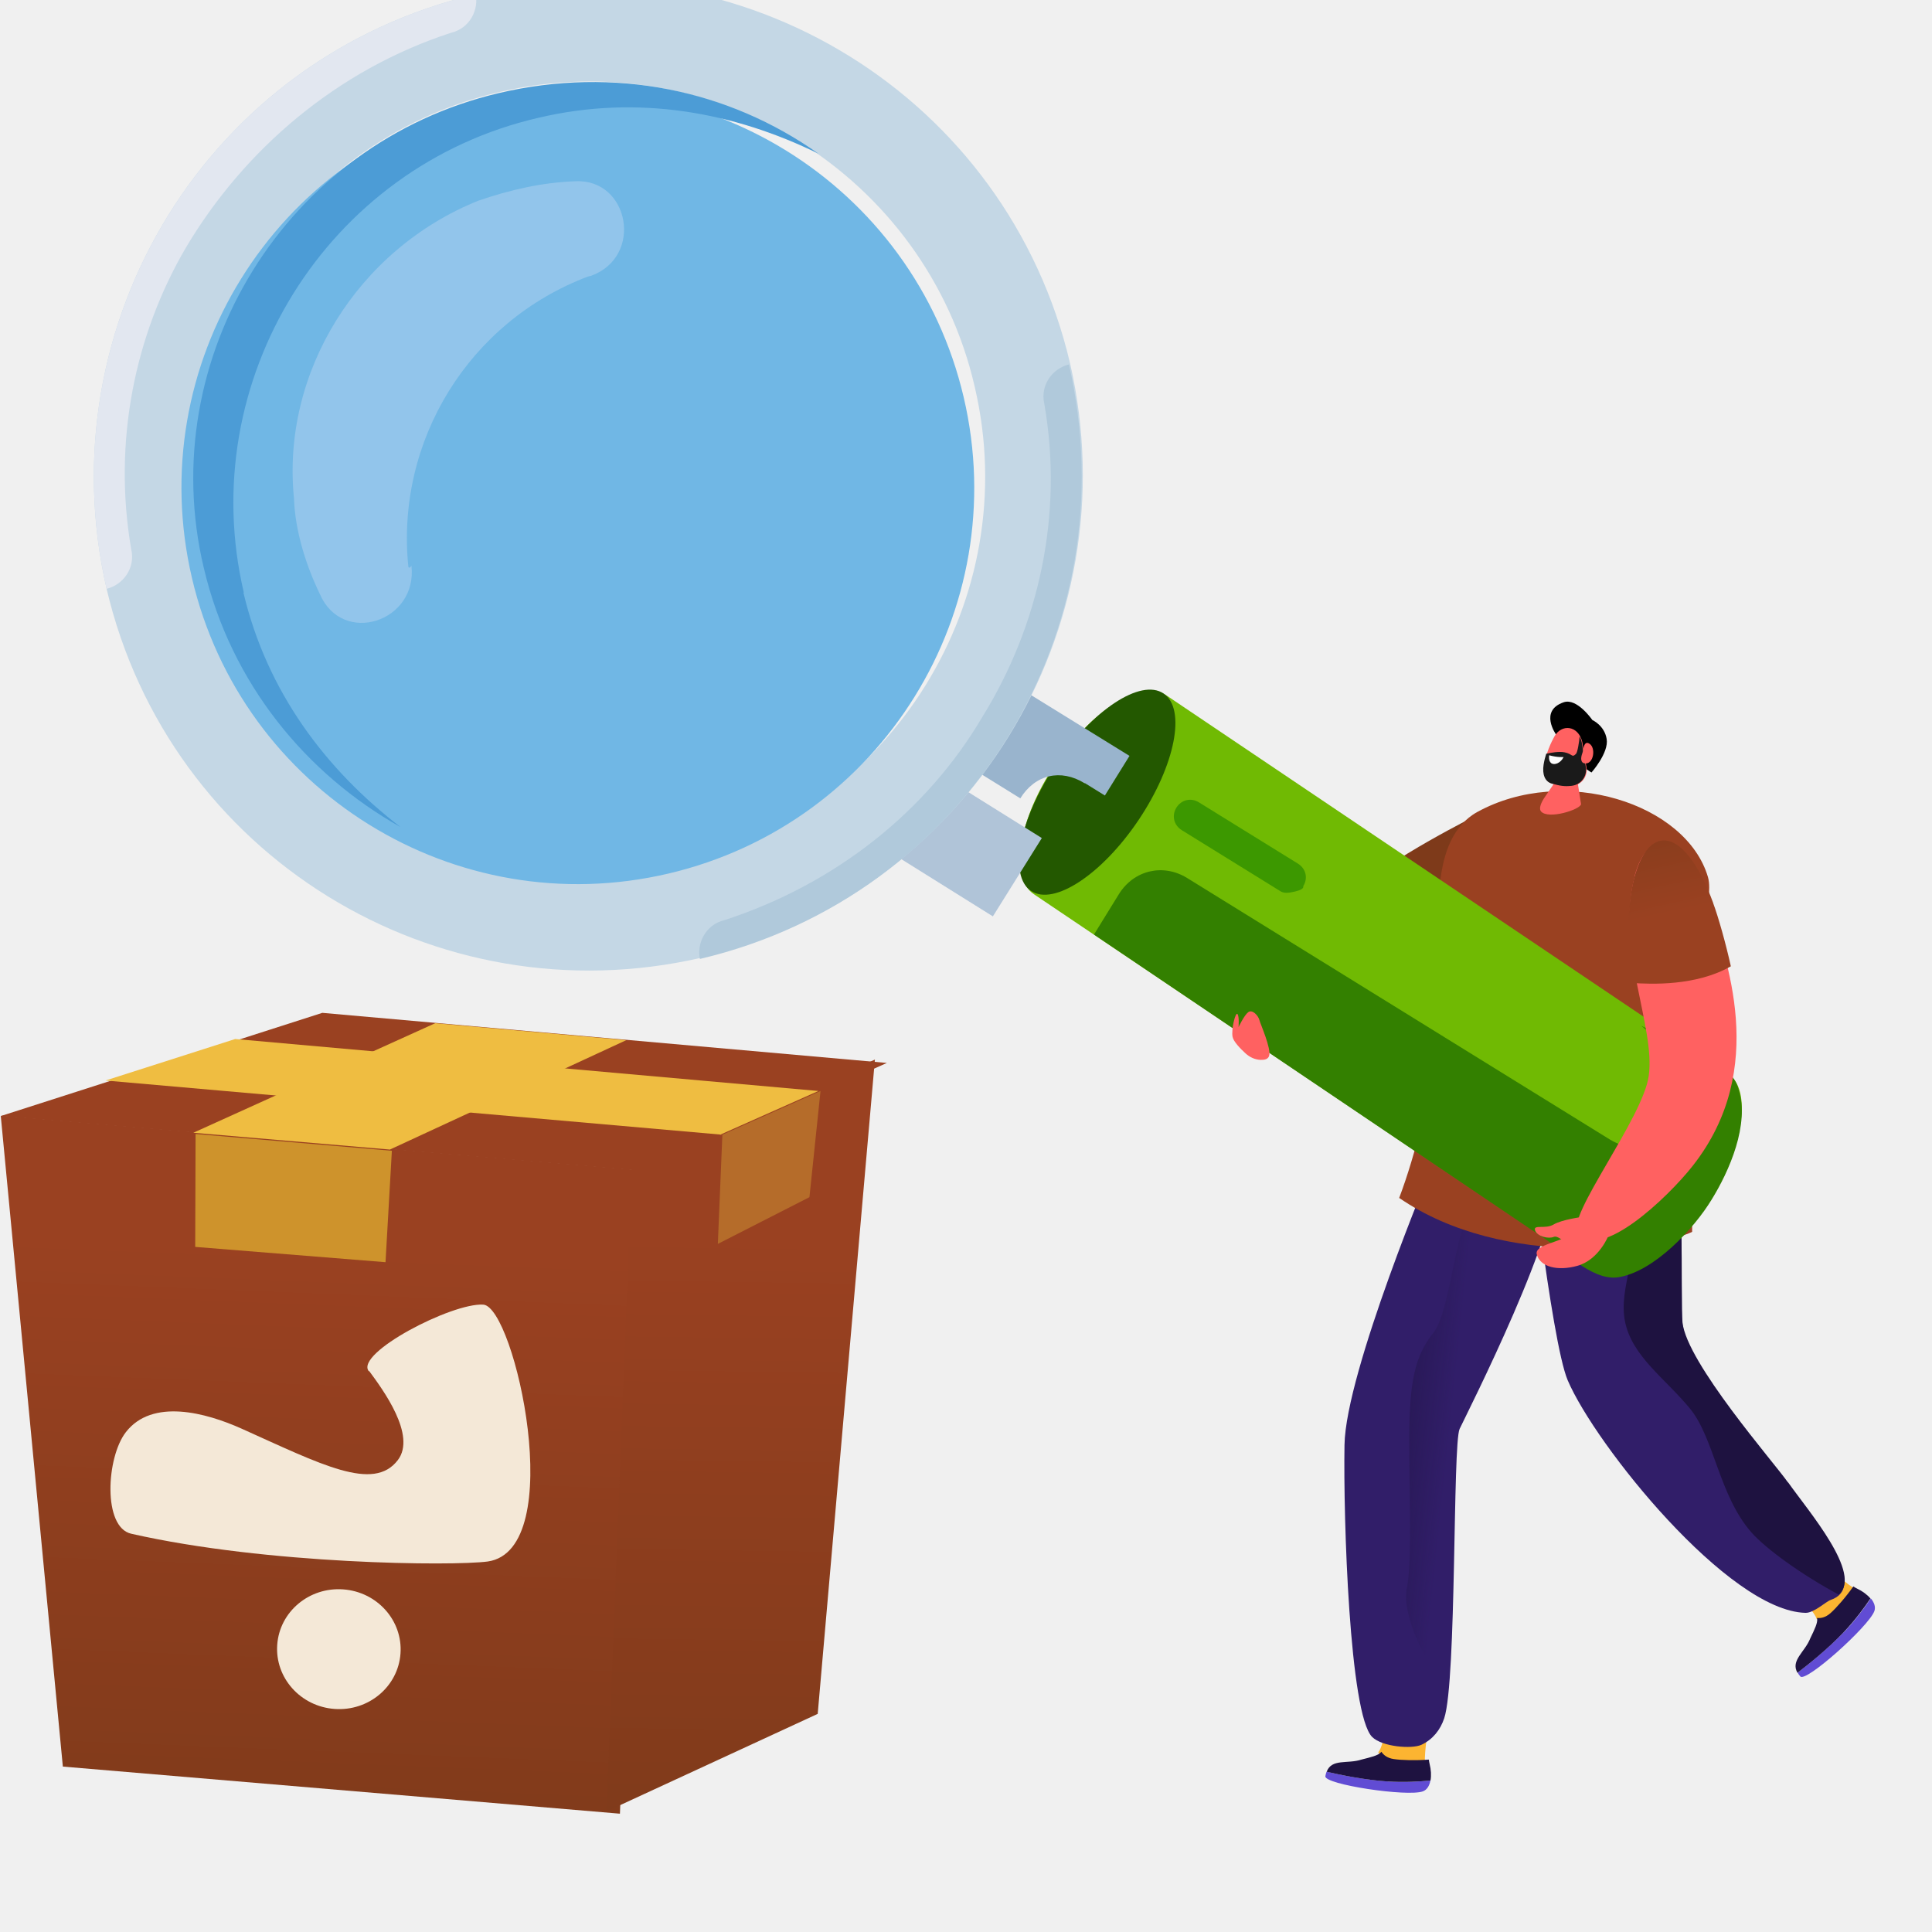
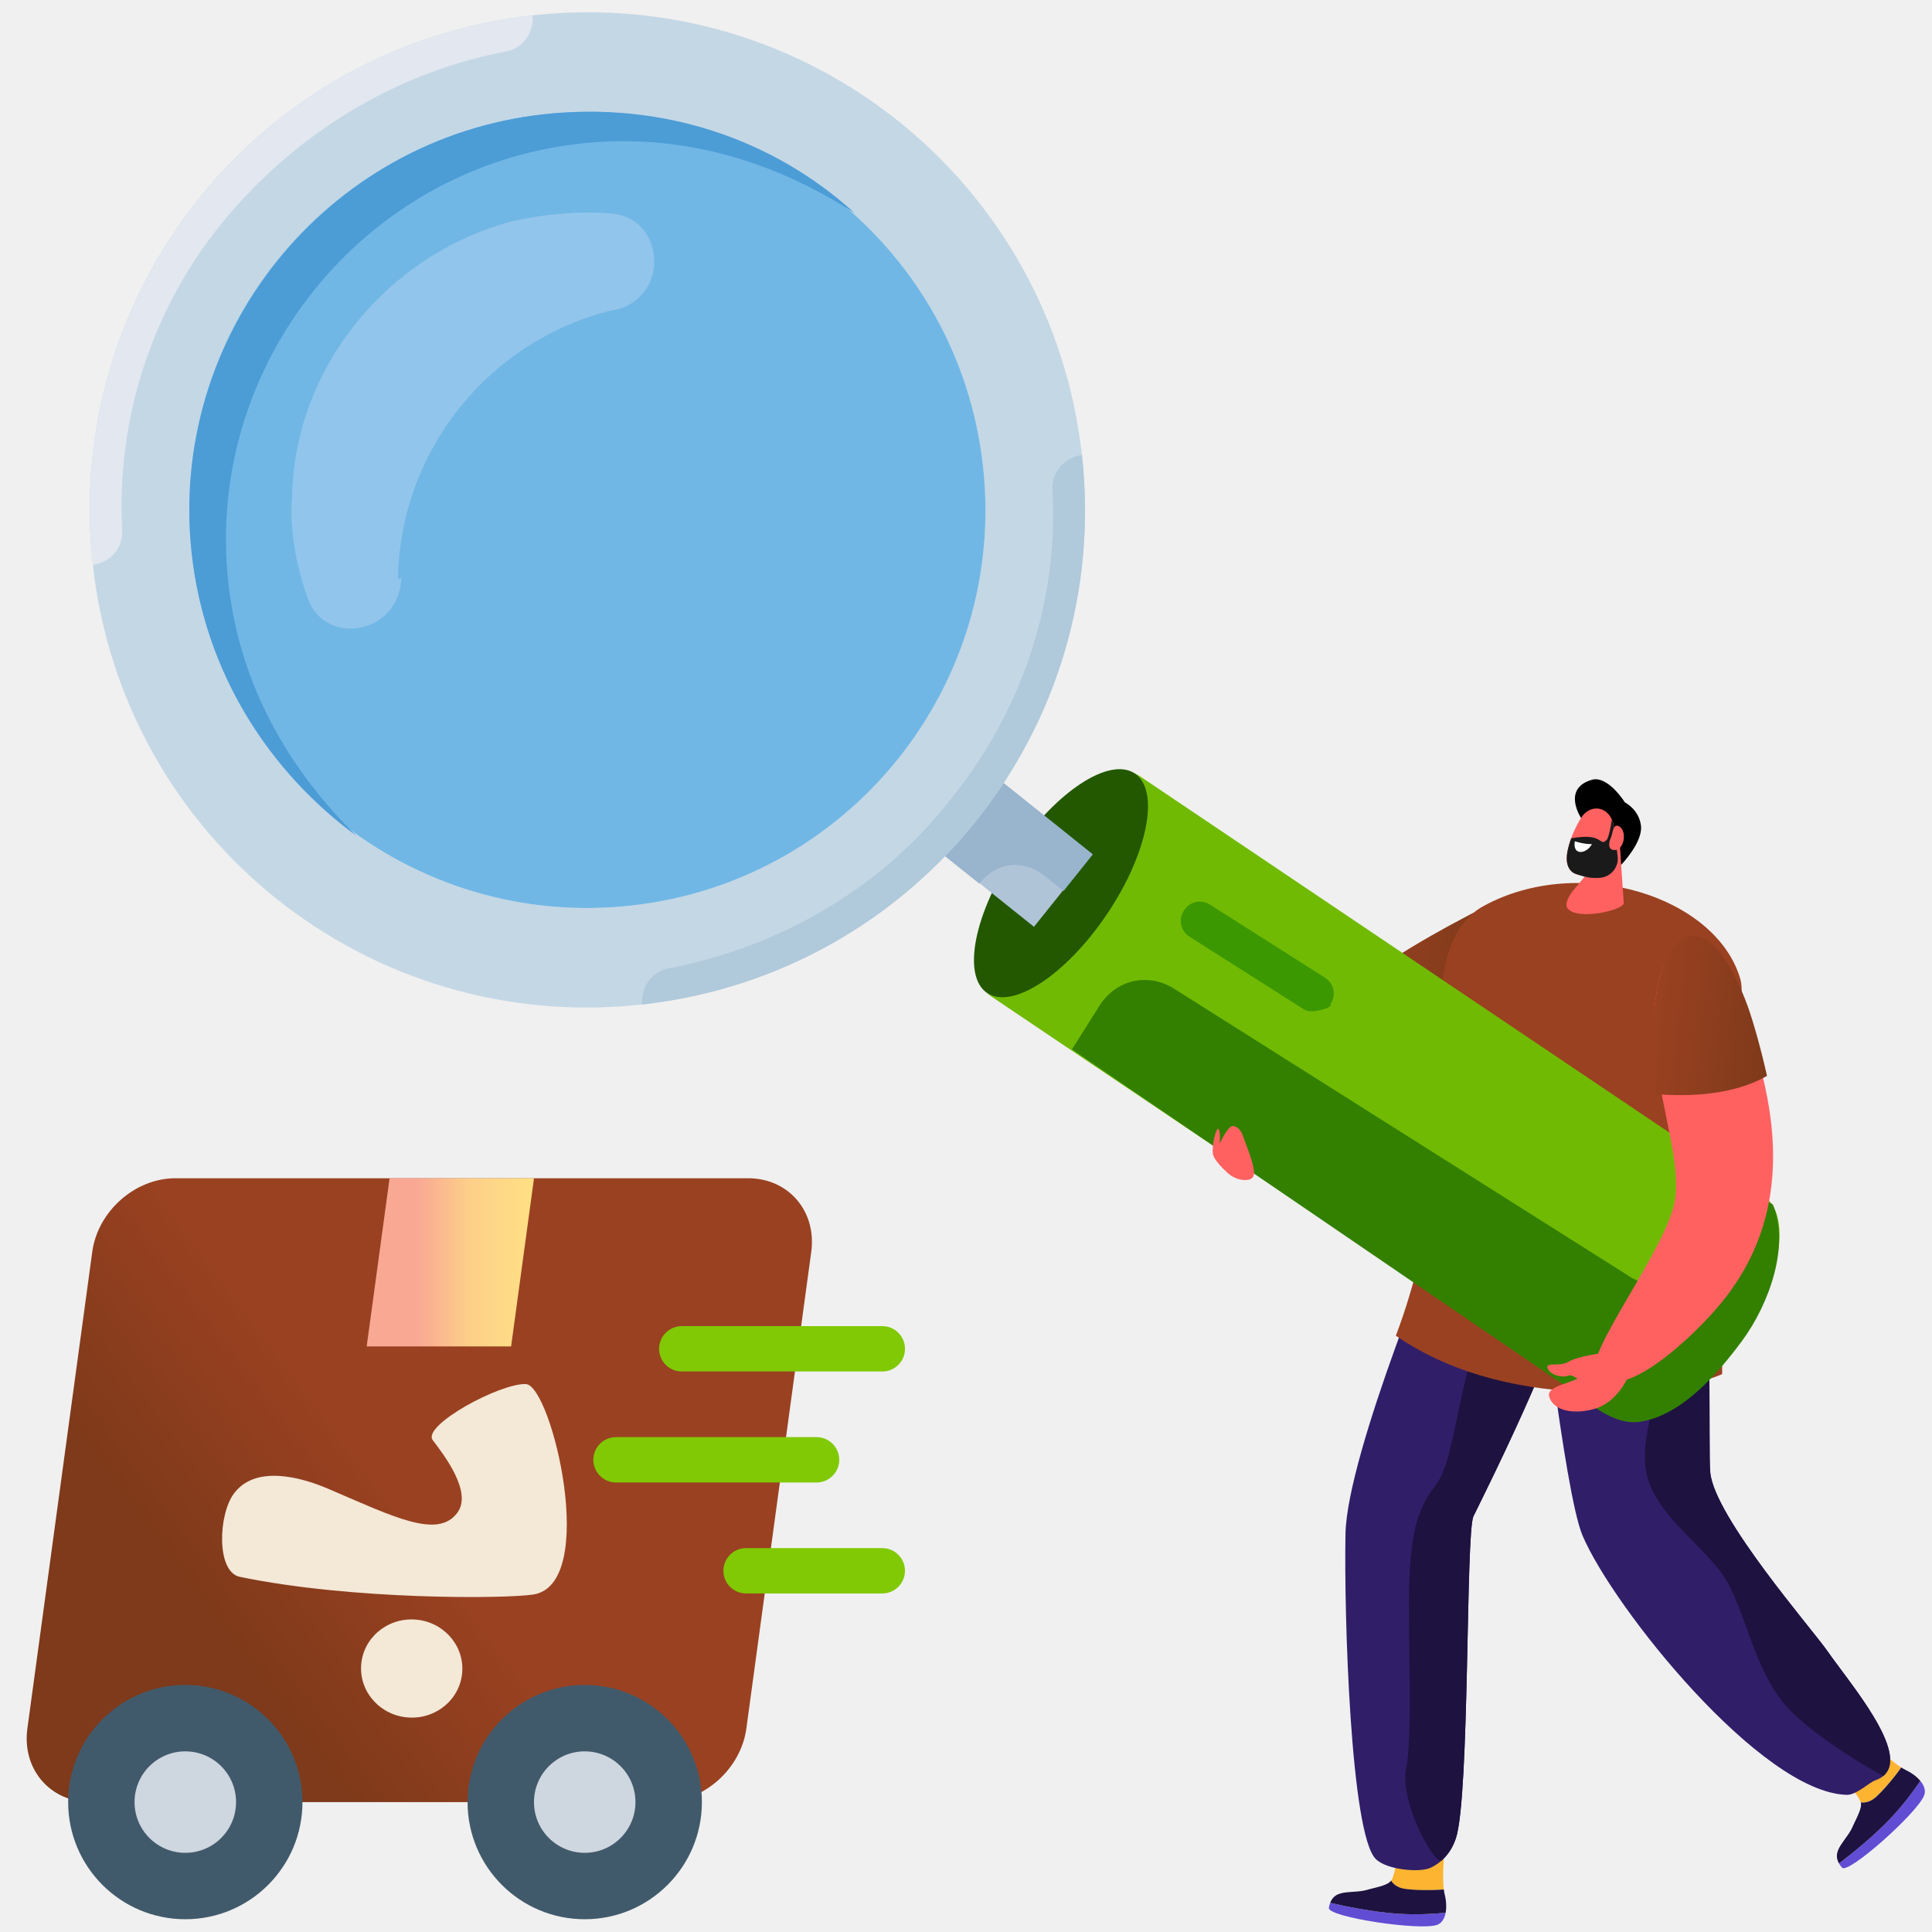
<svg xmlns="http://www.w3.org/2000/svg" xmlns:xlink="http://www.w3.org/1999/xlink" width="1080" height="1080" version="1.1">
  <defs>
    <linearGradient id="linearGradient42650">
      <stop stop-color="#9a4121" offset="0" />
      <stop stop-color="#7e3a1a" offset="1" />
    </linearGradient>
-     <linearGradient id="linearGradient73427" x1="5548" x2="5537" y1="5735" y2="5702" gradientTransform="matrix(1.01 .106 -.106 1.01 555 -645)" gradientUnits="userSpaceOnUse" xlink:href="#linearGradient42650" />
-     <linearGradient id="linearGradient73435" x1="5459" x2="5492" y1="5718" y2="5718" gradientTransform="matrix(1.01 .106 -.106 1.01 555 -645)" gradientUnits="userSpaceOnUse" xlink:href="#linearGradient42650" />
-     <linearGradient id="linearGradient73478" x1="5488" x2="5516" y1="5858" y2="5858" gradientTransform="matrix(1.01 .106 -.106 1.01 555 -645)" gradientUnits="userSpaceOnUse">
-       <stop stop-color="#1e1240" offset="0" />
-       <stop stop-color="#1e1240" stop-opacity="0" offset="1" />
+     <linearGradient id="linearGradient13080" x1="827.03" x2="907.35" y1="375.93" y2="375.93" gradientTransform="matrix(.82386 .087198 -.087198 .82386 276 184.32)" gradientUnits="userSpaceOnUse" xlink:href="#linearGradient42650" />
+     <linearGradient id="linearGradient13088" x1="619.27" x2="713.69" y1="373.22" y2="373.22" gradientTransform="matrix(.82386 .087198 -.087198 .82386 276 184.32)" gradientUnits="userSpaceOnUse" xlink:href="#linearGradient42650" />
+     <linearGradient id="linearGradient1803" x1="216.26" x2="313.8" y1="89.033" y2="89.033" gradientUnits="userSpaceOnUse">
+       <stop style="stop-color:#ffe084" offset="0" />
+       <stop style="stop-color:#fdd089" offset=".379" />
+       <stop style="stop-color:#f9a894" offset=".702" />
+       <stop style="stop-color:#f9a894" offset="1" />
    </linearGradient>
-     <linearGradient id="linearGradient74734" x1="5312" x2="5310" y1="5799" y2="5946" gradientTransform="matrix(1.14 0 0 1.14 -990 -783)" gradientUnits="userSpaceOnUse" xlink:href="#linearGradient42650" />
-     <linearGradient id="linearGradient74742" x1="5209" x2="5203" y1="5802" y2="5952" gradientTransform="matrix(1.14 0 0 1.14 -990 -783)" gradientUnits="userSpaceOnUse" xlink:href="#linearGradient42650" />
+     <linearGradient id="linearGradient1813" x1="51.741" x2="499.58" y1="40.603" y2="375.79" gradientTransform="matrix(-1 0 0 1 512 0)" gradientUnits="userSpaceOnUse">
+       <stop style="stop-color:#9a4121" offset="0" />
+       <stop style="stop-color:#9a4121" offset=".549" />
+       <stop style="stop-color:#7e3a1a" offset=".779" />
+       <stop style="stop-color:#7e3a1a" offset="1" />
+     </linearGradient>
  </defs>
-   <g stroke="null">
-     <g stroke="null">
-       <g transform="matrix(2.09 0 0 2.09 -10692 -11471)" stroke="null">
-         <g transform="translate(278 -7.98)">
-           <g stroke="none">
-             <path d="m4838 5795 86-27.6 151 13.4-65 28.9-172-14.7" fill="#9a4121" />
-             <path d="m4838 5795 16.6 174 149 12.6 6.79-172-172-14.7" fill="url(#linearGradient74742)" />
-             <path d="m5e3 5981 56.5-26.1 15.3-175-65 28.9-6.79 172" fill="url(#linearGradient74734)" />
-             <path d="m4890 5830 0.102-30.2 52.5 4.49-1.7 29.8" fill="#ce932c" />
-             <path d="m4942 5804 63.3-29.3-51.1-4.53-64.7 29.3 52.5 4.49" fill="#efbd41" />
-             <path d="m5031 5800-1.21 29.2 24.5-12.5 2.96-28.4-26.3 11.7" fill="#b56c2a" />
-             <path d="m5031 5800-165-14.5 34.7-11.1 156 13.9-26.3 11.7" fill="#efbd41" />
-           </g>
-           <g transform="matrix(.619 0 0 .619 4435 5446)" fill="#f4e8d7" stroke-width=".271">
-             <path d="m810 674c-5.76-7.82 35.9-29.5 49.5-28.7 13.6 0.756 37.1 106 1.93 111-15.1 1.98-95.1 1.36-154-12-12.4-2.78-10.8-33-2.33-43.9 11.4-14.7 34.5-8.45 50-1.51 34.5 15.5 57 27.4 67.5 13.6 8.2-10.7-6.56-30.6-12.3-38.4z" />
-             <ellipse transform="rotate(4.11)" cx="852" cy="735" rx="26.7" ry="25.9" />
-           </g>
-         </g>
-         <g>
-           <g stroke="none">
-             <path d="m5487 5946s-0.782 9.08-2.57 11.2c0.477 0.854 1.36 1.8 3.11 2.21 2 0.473 5.92 0.886 9.37 0.885-0.189-3.68 0.963-9.96 1.25-12l-11.2-2.34" fill="#fcb431" />
-             <path d="m5490 5929s-0.071 9.11-1.68 11.4c0.529 0.822 1.5 1.69 3.28 1.96 2.03 0.314 5.97 0.42 9.41 0.146-0.476-3.66 0.18-10 0.309-12l-11.3-1.46" fill="#fff" />
-             <path d="m5594 5913s6.97 5.87 7.68 8.55c0.973 0.102 2.25-0.077 3.6-1.27 1.54-1.36 4.13-4.33 6.12-7.15-3.12-1.97-7.59-6.52-9.06-7.91l-8.34 7.78" fill="#fcb431" />
-             <path d="m5609 5925c-4.24 4.5-9.7 8.83-12.4 10.9 0.188 0.329 0.416 0.664 0.727 1.02 1.48 1.67 18.3-13.4 19.8-17.5 0.383-1.11-0.049-2.3-0.957-3.39-1.67 2.49-4.1 5.78-7.07 8.94" fill="#614cd4" />
-             <path d="m5609 5925c2.98-3.16 5.4-6.45 7.07-8.94-0.859-1.03-2.15-1.97-3.58-2.65-0.312-0.148-0.652-0.348-1-0.57-1.98 2.82-4.58 5.79-6.12 7.15-1.35 1.19-2.63 1.39-3.6 1.27 0.025 0.061 0.033 0.119 0.043 0.178 0.185 1.13-0.666 2.85-1.82 5.25-1.44 3.7-5.35 5.94-3.44 9.25 2.75-2.1 8.21-6.43 12.4-10.9" fill="#1e1240" />
-             <path d="m5508 5708s-31.6 16.1-30.8 22c0.748 5.92 28.7 15.9 31.6 15 2.91-0.928-0.757-37-0.757-37" fill="url(#linearGradient73435)" />
-             <path d="m5524 5787s6.63 60.2 11.1 70.7c7.38 17.3 43 61.7 63.6 62.2 2.28 0.054 5.42-3.01 6.78-3.47 2.26-0.776 3.34-2.2 3.58-4.05 0.934-7.09-10.4-20.4-15.1-27-3.62-5.2-27.1-32-28.2-42.8-0.627-6 0.998-50.5-3.99-58.7-4.99-8.23-37.8 3.13-37.8 3.13" fill="#311e69" />
-             <path d="m5499 5800s-23.3 55.4-23.6 75c-0.339 19.6 1.33 72.1 7.4 78.1 2.67 2.64 10.6 3.29 13.2 2.08 2.99-1.42 5.02-3.94 6.07-7.08 3.35-10.1 2.24-73.4 4.12-77.4 1.88-3.98 28.2-55.8 25.2-67.3-2.97-11.6-32.3-3.38-32.3-3.38" fill="#311e69" />
-             <path d="m5594 5885c-3.62-5.2-27.1-32-28.2-42.8-0.581-5.56 0.77-44.1-2.99-56.3l-4.29-2.97-7.67-2.34c-2.64 0.157-5.5 0.569-8.34 1.11 2.33 7.81 7.41 24.9 9.45 32.2 2.68 9.61-3.42 19-1.51 28.2 1.91 9.21 10.7 15.1 17.3 23.1 6.55 7.91 7.79 23.3 16.5 33.2 3.96 4.48 13.6 11.4 23.3 16.6 6.53-5.43-8.07-22.3-13.5-30" fill="#1e1240" />
-             <path d="m5504 5930c3.35-10.1 2.24-73.4 4.12-77.4 1.2-2.54 12.3-24.5 19.5-43.2-0.141-1.05-0.374-1.91-0.728-2.49-2.74-4.5-15.3-2.56-18.9 7.01-3.64 9.57-4.79 25.8-8.77 31-3.98 5.11-5.95 10.2-6.41 22.5-0.457 12.2 0.908 37.8-0.708 45.7-1.61 7.93 6.17 22.2 8.4 22.4 1.64-1.42 2.84-3.28 3.56-5.45" fill="url(#linearGradient73478)" />
-             <path d="m5490 5809c9.52-25.2 12.1-56 11.4-64.7-0.588-8.2-3.74-31.3 9.51-38.6 23.1-12.7 55.9-2.36 61.7 17.4 1.91 6.5-4.69 23.3-9.13 33.4-2.3 5.24-2.82 11.1-1.46 16.6 2.66 10.9 6.69 29.9 6.36 44.9-8.47 4.17-49.9 10.5-78.4-9.11" fill="#9a4121" />
-             <path d="m5398 5693c-9.83 14.6-12.4 30.2-5.66 34.7l150 101c6.7 4.49 20.1-3.73 29.9-18.4 9.83-14.6 12.4-30.2 5.66-34.7l-150-101c-6.7-4.5-20.1 3.73-29.9 18.4" fill="#70ba03" />
-             <path d="m5427 5674c6.11 4.1 3.13 19.2-6.65 33.8-9.79 14.6-22.7 23.1-28.8 19-6.11-4.1-3.13-19.2 6.65-33.8 9.78-14.6 22.7-23.1 28.8-19" fill="#235800" />
-           </g>
-           <path d="m5561 5766-6.25-3.12c5.58 4.2 9.83 10.5 11.5 17.5 2.66 11.3-10.2 18.9-19.9 12.9l-113-69.9c-6.45-4-14.3-2.15-18.3 4.3l-6.66 10.8 119 80.3c6.45 3.99 13.9 12.2 21 11.4 9.78-1.38 20.6-13.2 25.2-20.8 4.66-7.53 10.3-20.2 7.18-29.6-1.64-6.96-13.5-9.89-20-13.9z" fill="#338000" stroke-width=".768" />
-         </g>
-         <g fill="#ff6161" stroke="none">
-           <path d="m5553 5723c-5.09 19.3 5.63 40.1 3.77 53.3-1.6 11.4-22.1 37.5-19 41.9 5.78 8.04 24.1-9.35 30.8-17.9 20.5-26.1 8.66-55.7 4.49-69.5-5.5-18.2-16.2-22.6-20.1-7.87" />
-           <path d="m5546 5819s-2.52 6.49-8.37 8.1c-5.2 1.43-9.87 0.314-10.8-3.05-0.749-2.8 7.19-3.28 8.69-5.59 1.5-2.32 2.93-6.58 6.12-5.29 3.19 1.29 6.15 3.33 4.32 5.82" />
-           <path d="m5539 5814s-5.47 0.707-7.67 2.03c-2.2 1.32-5.51-0.104-4.96 1.56 0.55 1.66 3.62 2.35 5 1.75 1.38-0.604 3.72 2.8 5.79 1.68 2.06-1.12 4.63-7.3 1.85-7.01" />
-         </g>
-         <g stroke="none">
-           <path d="m5574 5730c-7.58-20.5-17.2-21.4-21.1-6.69-2.11 7.98-1.82 18.5-0.765 28.1 5.32 0.372 17.3 0.874 26.6-4.44-1.34-6.06-3.35-13.2-4.73-16.9" fill="url(#linearGradient73427)" />
-           <path d="m5537 5693 1.67 10.6c-0.23 1.46-8.75 4.18-10.7 1.95-0.581-0.653-0.16-2.02 0.728-3.42l5.15-7.6 3.18-1.53" fill="#ff6161" />
-           <path d="m5453 5772c-1.51-0.048-2.94-0.7-4.05-1.72-1.36-1.24-3.25-3.17-3.49-4.45-0.384-2.03 0.784-6.73 1.31-6.09 0.527 0.645 0.288 3.5 0.288 3.5s1.48-3.14 2.58-3.99c1.1-0.85 2.69 0.904 2.99 2.07 0.296 1.16 3.21 7.59 2.61 9.61-0.263 0.884-1.23 1.1-2.23 1.07" fill="#ff6161" />
-           <path d="m5487 5965c-6.17-0.39-13-1.83-16.4-2.61-0.131 0.355-0.249 0.746-0.32 1.21-0.339 2.2 22 5.57 26.1 4.04 1.1-0.414 1.74-1.51 2-2.9-2.98 0.299-7.06 0.532-11.4 0.26" fill="#614cd4" />
-           <path d="m5487 5965c4.33 0.272 8.41 0.039 11.4-0.26 0.247-1.32 0.149-2.91-0.244-4.45-0.087-0.333-0.15-0.722-0.203-1.14-3.44 0.274-7.38 0.168-9.41-0.147-1.78-0.274-2.75-1.14-3.28-1.96-0.037 0.052-0.075 0.102-0.111 0.149-0.75 0.864-2.62 1.3-5.2 1.95-3.77 1.25-7.98-0.332-9.32 3.26 3.37 0.782 10.2 2.22 16.4 2.61" fill="#1e1240" />
-         </g>
-         <rect transform="rotate(122)" x="1986" y="-7602" width="24.7" height="37.1" fill="#b0c4d8" stroke-width=".759" />
-         <g stroke-width=".759">
-           <path d="m5406 5698 5.31 3.29 6.58-10.6-31.9-19.7-13.2 21.2 15.9 9.86c3.95-6.37 10.8-7.99 17.2-4.04z" fill="#99b4cd" />
-           <path d="m5243 5487c-71.4 16.8-115 87.9-98.7 159 16.8 71.4 87.9 115 159 98.7 71.4-16.8 115-87.9 98.7-159-16.8-71.4-87.9-115-159-98.7zm54.6 232c-56.7 13.3-114-22.2-127-78.9-13.3-56.7 22.2-114 78.9-127 56.7-13.3 114 22.2 127 78.9 13.3 56.7-22.2 114-78.9 127z" fill="#c4d7e5" />
-           <circle transform="rotate(-13.2)" cx="3848" cy="6674" r="106" fill="#70b7e5" />
-           <path d="m5225 5640c-3.38-33.7 16.3-65.5 48-77.5l0.86-0.202c14.2-5.16 10.2-26-4.14-25.3-9 0.302-17.6 2.32-26 5.2-32.3 13-52.7 46-49.3 79.6 0.302 9 3.38 18.3 6.92 25.6 6.02 14 26.2 7.44 24.5-7.58-0.657 1.06-0.86 0.201-0.86 0.201z" fill="#92c5eb" />
-           <path d="m5181 5647c-13.3-56.7 22.2-114 78.9-127 26.7-6.27 52.3-1.41 74.8 9.62-24-17-54.5-23.5-85.5-16.2-56.7 13.3-92.3 70.7-78.9 127 7.28 31 27.5 55.2 52.6 69.3-19.9-15.3-35.7-36.1-42-62.7z" fill="#4c9cd6" />
-           <path d="m5303 5745c71.4-16.8 115-87.9 98.7-159-4.3 1.01-7.79 5.46-6.58 10.6 5.15 29.6-1.48 59.3-16.6 83.7-14.9 25.3-39.4 44.7-68.9 54.3-5.16 1.21-7.59 6.32-6.58 10.6z" fill="#b0c9db" />
-           <path d="m5243 5487c-71.4 16.8-115 87.9-98.7 159 4.3-1.01 7.79-5.46 6.58-10.6-4.95-28.8 1.02-57.4 14.6-80.6 15.6-26.3 40.5-47.6 70.9-57.5 5.16-1.21 7.59-6.32 6.58-10.6z" fill="#e2e7f0" />
-         </g>
-         <g>
-           <path d="m5462 5727c-0.86 0.202-2.58 0.606-3.64-0.051l-26.5-16.4c-2.12-1.32-2.73-3.89-1.42-6.02 1.32-2.12 3.89-2.73 6.02-1.41l26.5 16.4c2.12 1.32 2.73 3.89 1.41 6.02 0.203 0.86-1.52 1.26-2.38 1.47z" fill="#3c9800" stroke-width=".759" />
-           <g stroke="none">
-             <path d="m5532 5685s-4.62-6.38 2.03-8.65c3.58-1.22 7.66 4.75 7.66 4.75s3.23 1.42 3.83 5.07c0.609 3.71-4.06 8.96-4.06 8.96s-9.62-5.8-9.46-10.1" />
-             <path d="m5539 5687 1.17 7.05c0.198 2.35-1.51 4.44-3.85 4.7-1.88 0.212-3.04 0.034-5.3-0.601-1.88-0.526-2.58-2.52-2.2-5.03 0.502-3.26 1.89-6.13 2.72-7.62 1.89-3.4 6.37-3.04 7.47 1.5" fill="#ff6161" />
-             <path d="m5540 5694-1.17-7.05c-0.134-0.556-0.318-1.05-0.543-1.48-0.11 1.36-0.541 4.27-0.984 4.7-1.13 1.12-0.88-0.028-3.12-0.444-1.43-0.264-3.5 0.095-4.83 0.392-0.29 0.925-0.546 1.92-0.705 2.95-0.386 2.51 0.314 4.51 2.2 5.03 2.26 0.635 3.43 0.813 5.3 0.601 2.35-0.26 4.05-2.35 3.85-4.7" fill="#1a1a1a" />
-             <path d="m5534 5691s-1.65 0.15-3.85-0.476c0 0-0.285 1.46 0.524 2.1 0.808 0.643 2.53 0.04 3.33-1.62" fill="#fff" />
-             <path d="m5539 5690c0.159-0.411 0.252-0.845 0.318-1.28 0.13-0.833 0.513-2.04 1.66-1.24 1.66 1.16 1.06 5.21-1.05 5.23-1.57 0.013-1.32-1.66-0.926-2.71" fill="#ff6161" />
-           </g>
-         </g>
-       </g>
+   <path d="m781.56 1024.9s-0.194 21.192-3.946 26.437c1.227 1.912 3.477 3.927 7.611 4.574 4.715 0.737 13.879 0.997 21.874 0.371-1.096-8.507 0.451-23.262 0.758-27.956l-26.296-3.426" style="fill:#fcb431" />
+   <path d="m781.62 1069.8c-14.353-0.928-30.203-4.288-38.038-6.118-0.306 0.825-0.579 1.735-0.746 2.818-0.799 5.119 51.129 13.03 60.625 9.475 2.555-0.959 4.053-3.497 4.659-6.745-6.934 0.686-16.424 1.216-26.5 0.569" style="fill:#614cd4" />
+   <path d="m781.62 1069.8c10.076 0.647 19.566 0.117 26.5-0.569 0.578-3.069 0.354-6.766-0.552-10.36-0.199-0.774-0.346-1.681-0.468-2.642-7.995 0.626-17.159 0.366-21.874-0.371-4.134-0.647-6.384-2.663-7.611-4.574-0.089 0.119-0.173 0.239-0.26 0.344-1.747 2.007-6.09 3.024-12.094 4.514-8.764 2.899-18.56-0.797-21.677 7.54 7.835 1.83 23.684 5.189 38.038 6.118" style="fill:#1e1240" />
+   <path d="m1022.3 987.64s16.192 13.669 17.833 19.913c2.258 0.271 5.241-0.174 8.378-2.944 3.579-3.157 9.626-10.05 14.25-16.603-7.248-4.584-17.622-15.197-21.04-18.422l-19.422 18.056" style="fill:#fcb431" />
+   <path d="m1057 1016.3c-9.874 10.457-22.574 20.51-28.983 25.378 0.438 0.766 0.966 1.546 1.688 2.37 3.434 3.885 42.666-31.044 45.987-40.627 0.896-2.574-0.106-5.348-2.214-7.891-3.9 5.782-9.544 13.422-16.478 20.77" style="fill:#614cd4" />
+   <path d="m1057 1016.3c6.934-7.347 12.579-14.988 16.478-20.77-1.995-2.403-4.984-4.587-8.328-6.18-0.726-0.348-1.516-0.808-2.332-1.329-4.625 6.553-10.671 13.446-14.25 16.603-3.138 2.77-6.12 3.216-8.378 2.944 0.032 0.137 0.076 0.28 0.099 0.416 0.428 2.623-1.558 6.62-4.245 12.192-3.364 8.597-12.456 13.786-8.027 21.502 6.409-4.868 19.109-14.921 28.983-25.378" style="fill:#1e1240" />
+   <path d="m823.87 510.14s-73.462 37.357-71.745 51.113c1.722 13.762 66.628 37.075 73.384 34.921 6.76-2.148-1.639-86.035-1.639-86.035" style="fill:url(#linearGradient13088)" />
+   <path d="m859.03 693.98s15.231 140.02 25.634 164.45c17.114 40.168 99.797 143.7 147.74 144.9 5.294 0.132 12.608-6.98 15.766-8.056 5.255-1.798 7.774-5.114 8.348-9.413 2.193-16.488-24.233-47.454-34.974-62.933-8.405-12.106-62.86-74.565-65.457-99.598-1.438-13.961 2.486-117.35-9.076-136.5-11.571-19.155-87.981 7.15-87.981 7.15" style="fill:#311e69" />
+   <path d="m807.25 683.15s-54.269 128.83-55.116 174.37c-0.852 45.547 2.865 167.77 16.947 181.7 6.202 6.141 24.736 7.678 30.616 4.889 6.948-3.296 11.698-9.144 14.139-16.452 7.818-23.444 5.451-170.8 9.827-180.04 4.38-9.242 65.663-129.56 58.804-156.5-6.859-26.942-75.217-7.961-75.217-7.961" style="fill:#311e69" />
+   <path d="m1021.5 922.93c-8.405-12.106-62.86-74.565-65.456-99.603-1.334-12.925 1.935-102.56-6.763-130.94l-9.965-6.915-17.836-5.476c-6.132 0.356-12.793 1.305-19.405 2.549 5.395 18.177 17.157 57.945 21.869 74.925 6.21 22.361-8.014 44.203-3.611 65.629 4.403 21.426 24.852 35.255 40.058 53.66 15.2 18.409 18.05 54.285 38.264 77.227 9.196 10.441 31.556 26.478 54.091 38.793 15.209-12.599-18.701-51.781-31.244-69.852" style="fill:#1e1240" />
+   <path d="m813.84 1027.7c7.818-23.444 5.451-170.8 9.827-180.04 2.797-5.903 28.77-57.043 45.411-100.29-0.328-2.441-0.865-4.437-1.685-5.782-6.358-10.474-35.529-6.009-44.019 16.23-8.491 22.244-11.218 60.069-20.499 71.951-9.281 11.878-13.871 23.78-14.984 52.251-1.102 28.467 1.988 87.825-1.794 106.26-3.781 18.44 14.285 51.723 19.456 52.07 3.827-3.292 6.611-7.624 8.286-12.655" style="fill:#1e1240" />
+   <path d="m780.3 746.66c22.212-58.467 28.223-130.07 26.788-150.5-1.341-19.068-8.6-72.844 22.244-89.692 53.783-29.381 130.04-5.309 143.49 40.707 4.418 15.119-10.982 54.195-21.33 77.729-5.354 12.184-6.593 25.78-3.449 38.706 6.147 25.246 15.45 69.662 14.642 104.49-19.716 9.673-116.14 24.329-182.38-21.433" style="fill:#9a4121" />
+   <path d="m567.38 476.42c-22.898 34.022-28.841 70.091-13.283 80.567l0.01 4e-3 349.04 234.93 3e-3 3e-3c15.569 10.467 46.744-8.613 69.642-42.631 22.898-34.022 28.846-70.091 13.278-80.568l-349.04-234.93c-15.563-10.481-46.743 8.608-69.646 42.625" style="fill:#70ba03" />
+   <path d="m634.38 432.38c14.198 9.555 7.217 44.762-15.585 78.642-22.807 33.879-52.801 53.599-66.994 44.045-14.198-9.555-7.217-44.766 15.586-78.646 22.802-33.875 52.801-53.595 66.994-44.04" style="fill:#235800" />
+   <path d="m912.62 714.59-256.18-161.84c-14.639-9.248-32.555-5.205-41.801 9.434l-15.413 24.397 269.53 183.93c14.639 9.248 30.376 26.01 46.749 24.408 23.686-2.809 44.201-26.367 57.976-44.896 15.946-21.449 27.096-54.295 17.552-76.696-61.26-37.424-16.492 70.994-78.418 41.265z" style="fill:#338000;stroke-width:1.754" />
+   <path d="m927.81 546.38c-11.894 44.807 12.966 93.266 8.594 124.04-3.763 26.461-51.624 87.039-44.246 97.335 13.405 18.715 56.083-21.671 71.697-41.479 47.822-60.668 20.323-129.44 10.663-161.52-12.738-42.301-37.644-52.518-46.708-18.375" style="fill:#ff6161" />
+   <path d="m910.48 768.84s-5.871 15.093-19.488 18.817c-12.09 3.304-22.945 0.697-25.019-7.117-1.731-6.511 16.737-7.596 20.232-12.972 3.495-5.381 6.835-15.286 14.259-12.275 7.42 3.006 14.292 7.769 10.016 13.549" style="fill:#ff6161" />
+   <path d="m894.54 756.59s-12.727 1.626-17.849 4.686c-5.117 3.056-12.818-0.261-11.545 3.6 1.273 3.861 8.406 5.488 11.618 4.084 3.202-1.4 8.649 6.524 13.45 3.925 4.796-2.594 10.801-16.963 4.326-16.295" style="fill:#ff6161" />
+   <path d="m976.81 562c-17.566-47.734-39.936-49.764-49.001-15.621-4.923 18.557-4.295 43.01-1.87 65.299 12.376 0.881 40.308 2.089 61.821-10.248-3.1-14.103-7.746-30.714-10.95-39.43" style="fill:url(#linearGradient13080)" />
+   <path d="m695.6 659.64c-3.513-0.119-6.826-1.637-9.419-4.013-3.153-2.897-7.539-7.373-8.1-10.354-0.887-4.721 1.843-15.653 3.066-14.156 1.223 1.502 0.659 8.132 0.659 8.132s3.441-7.302 6.013-9.274c2.563-1.973 6.257 2.111 6.938 4.813 0.686 2.703 7.45 17.665 6.043 22.362-0.613 2.055-2.863 2.561-5.2 2.49" style="fill:#ff6161" />
+   <path d="m738.04 564.65c-2.097 0.468-6.289 1.403-8.854-0.227l-64.098-40.721c-5.127-3.257-6.53-9.547-3.273-14.674 3.257-5.127 9.547-6.53 14.674-3.273l64.098 40.721c5.127 3.257 6.53 9.547 3.273 14.674 0.468 2.097-3.725 3.032-5.82 3.499z" style="fill:#3c9800;stroke-width:1.846" />
+   <rect transform="rotate(128.67)" x="-8.57" y="-774.99" width="51.92" height="77.881" style="fill:#b0c4d8;stroke-width:1.594" />
+   <path d="m584.29 489.87 10.237 8.193 16.385-20.474-61.424-49.158-32.772 40.95 30.713 24.578c9.832-12.285 24.576-13.921 36.861-4.089z" style="fill:#99b4cd;stroke-width:1.594" />
+   <path d="m297.68 8.59c-152.97 16.969-262.76 154.15-245.79 307.12 16.969 152.97 154.15 262.76 307.12 245.79 152.97-16.969 262.76-154.15 245.79-307.12-16.969-152.97-154.15-262.76-307.12-245.79zm55.199 497.62c-121.64 13.493-232.2-74.991-245.7-196.63-13.493-121.64 74.991-232.21 196.63-245.7 121.64-13.493 232.2 74.991 245.7 196.63 13.493 121.64-74.991 232.21-196.63 245.7z" style="fill:#c4d7e5;stroke-width:1.594" />
+   <circle transform="rotate(-6.3297)" cx="294.92" cy="319.51" r="222.52" style="fill:#70b7e5;stroke-width:1.594" />
+   <path d="m222.47 322.91c1.446-71.058 50.604-132.48 119.62-149.47l1.844-0.205c30.923-7.161 27.858-51.6-2.243-53.856-18.839-1.641-37.27 0.403-55.496 4.29-70.652 19.032-121.45 82.504-122.9 153.56-1.641 18.839 2.45 38.908 7.977 55.087 9.005 30.719 52.829 22.126 53.039-9.614-1.638 2.046-1.842 0.202-1.842 0.202z" style="fill:#92c5eb;stroke-width:1.594" />
+   <path d="m127.66 325.97c-13.493-121.64 74.991-232.2 196.63-245.7 57.135-6.338 109.35 10.259 153.58 38.936-45.658-41.578-107.7-62.681-174.05-55.321-121.64 13.493-210.12 124.06-196.63 245.7 7.36 66.35 43.39 122.06 92.121 157.7-37.672-36.867-65.309-84.176-71.647-141.31z" style="fill:#4c9cd6;stroke-width:1.594" />
+   <path d="m359.02 561.5c152.97-16.969 262.76-154.15 245.79-307.12-9.215 1.022-17.612 9.417-16.386 20.474 3.265 63.073-18.043 123.27-55.73 170.37-37.484 48.935-93.394 83.123-157.29 95.808-11.059 1.227-17.409 11.259-16.387 20.474z" style="fill:#b0c9db;stroke-width:1.594" />
+   <path d="m297.68 8.59c-152.97 16.969-262.76 154.15-245.79 307.12 9.215-1.022 17.612-9.417 16.385-20.474-3.059-61.229 16.61-119.38 50.816-164.22 39.122-50.983 96.466-89.061 162.2-101.95 11.059-1.227 17.408-11.259 16.386-20.474z" style="fill:#e2e7f0;stroke-width:1.594" />
+   <g transform="matrix(.95891 0 0 .95891 14.92 620.28)">
+     <path d="m0.402 360.81 37.824-277.91c3.232-23.68 24.939-42.891 48.501-42.891h333.81c23.563 0 40.043 19.211 36.832 42.891l-37.835 277.91c-3.232 23.669-24.949 42.88-48.512 42.88h-333.8c-23.551 0-40.042-19.21-36.821-42.88" style="fill:url(#linearGradient1813)" />
+     <g transform="matrix(-1 0 0 1 512 0)">
+       <polygon points="313.8 138.05 300.45 40.014 216.26 40.014 229.6 138.05" style="fill:url(#linearGradient1803)" />
+       <path d="m254.99 403.69c0 37.707-30.581 68.288-68.299 68.288-37.728 0-68.309-30.581-68.309-68.288s30.581-68.288 68.309-68.288c37.717-0.01 68.299 30.582 68.299 68.288" style="fill:#415a6b" />
    </g>
-     <g stroke="null">
-       <g transform="rotate(-1.62 -3581 -3968) matrix(2.18 0 0 2.18 -3581 -3968)" stroke="null">
-         <g display="none" stroke="null">
-           <rect x="1565" y="1858" width="512" height="512" fill="url(#gridpattern)" stroke="null" stroke-width="0" />
-         </g>
-       </g>
+     <path d="m295.73 403.69c0 16.331 13.248 29.579 29.579 29.579 16.341 0 29.579-13.248 29.579-29.579s-13.237-29.579-29.579-29.579c-16.331-0.01-29.579 13.238-29.579 29.579" style="fill:#ced6e0" />
+     <path d="m24.168 403.69c0 37.707 30.581 68.288 68.288 68.288 37.728 0 68.309-30.581 68.309-68.288s-30.581-68.288-68.309-68.288c-37.707-0.01-68.288 30.582-68.288 68.288" style="fill:#415a6b" />
+     <path d="m62.877 403.69c0 16.331 13.248 29.579 29.589 29.579 16.341 0 29.589-13.248 29.589-29.579s-13.248-29.579-29.589-29.579c-16.341 0-29.589 13.238-29.589 29.579" style="fill:#ced6e0" />
+     <g transform="matrix(-1 0 0 1 512 0)">
+       <path d="m130.12 152.66h-116.9c-7.307 0-13.227-5.92-13.227-13.216s5.92-13.227 13.216-13.227h116.9c7.317 0 13.227 5.931 13.227 13.227s-5.91 13.216-13.216 13.216" style="fill:#80c904" />
+       <path d="m168.44 217.37h-116.91c-7.307 0-13.216-5.931-13.216-13.216 0-7.307 5.92-13.227 13.216-13.227h116.91c7.317 0 13.227 5.931 13.227 13.227s-5.921 13.216-13.228 13.216" style="fill:#80c904" />
+       <path d="m92.619 282.06h-79.392c-7.307 0-13.227-5.92-13.227-13.205 0-7.307 5.931-13.227 13.227-13.227h79.392c7.317 0 13.227 5.92 13.227 13.227-1e-3 7.296-5.91 13.205-13.227 13.205" style="fill:#80c904" />
    </g>
+     <path d="m236.73 192.72c-6.525-8.549 39.204-33.309 54.244-32.727s43.001 116.94 4.215 122.71c-16.632 2.476-105.15 3.29-170.96-10.328-13.754-2.846-12.592-36.291-3.405-48.588 12.337-16.513 38.048-10 55.269-2.611 38.464 16.504 63.616 29.229 74.993 13.784 8.875-12.048-7.833-33.696-14.359-42.246z" style="clip-rule:evenodd;fill-rule:evenodd;fill:#f4e8d7;image-rendering:optimizeQuality;shape-rendering:geometricPrecision" />
+     <ellipse transform="rotate(3.1423)" cx="241.97" cy="313.03" rx="29.54" ry="28.617" style="clip-rule:evenodd;fill-rule:evenodd;fill:#f4e8d7;image-rendering:optimizeQuality;shape-rendering:geometricPrecision" />
  </g>
+   <path d="m883.81 457.23s-10.817-16.369 5.974-21.305c9.039-2.652 18.55 12.629 18.55 12.629s7.88 3.874 8.973 13.034c1.117 9.295-11.06 21.85-11.06 21.85s-23.318-15.471-22.437-26.209" style="fill:#000000" />
+   <path d="m905.55 472.99 2.141 31.983c-1.065 4.144-26.335 9.69-31.463 2.733-1.504-2.042 0.08-5.853 3.018-9.67l16.898-20.518 9.406-4.528" style="fill:#ff6161" />
+   <path d="m902.22 461.75 2.148 17.672c0.24 5.872-4.224 10.89-10.091 11.286-4.688 0.326-7.567-0.242-13.129-2.063-4.627-1.512-6.155-6.545-4.924-12.758 1.6-8.065 5.363-15.04 7.587-18.661 5.065-8.244 16.173-6.891 18.409 4.524" style="fill:#ff6161" />
+   <path d="m904.37 479.42-2.148-17.672c-0.274-1.397-0.679-2.639-1.192-3.736-0.419 3.379-1.804 10.559-2.952 11.585-2.932 2.657-2.185-0.164-7.721-1.438-3.528-0.811-8.727-0.14-12.059 0.456-0.822 2.269-1.563 4.705-2.071 7.271-1.23 6.213 0.298 11.246 4.924 12.758 5.561 1.822 8.441 2.39 13.129 2.063 5.867-0.396 10.331-5.415 10.091-11.286" style="fill:#1a1a1a" />
+   <path d="m889.89 471.86s-4.12 0.196-9.526-1.593c0 0-0.864 3.59 1.078 5.277 1.941 1.687 6.278 0.37 8.448-3.684" style="fill:#ffffff" />
+   <path d="m900.45 468.36c0.44-1.007 0.718-2.075 0.929-3.154 0.414-2.058 1.495-5.022 4.252-2.912 3.997 3.067 2.073 13.075-3.169 12.895-3.901-0.136-3.116-4.281-2.013-6.83" style="fill:#ff6161" />
</svg>
